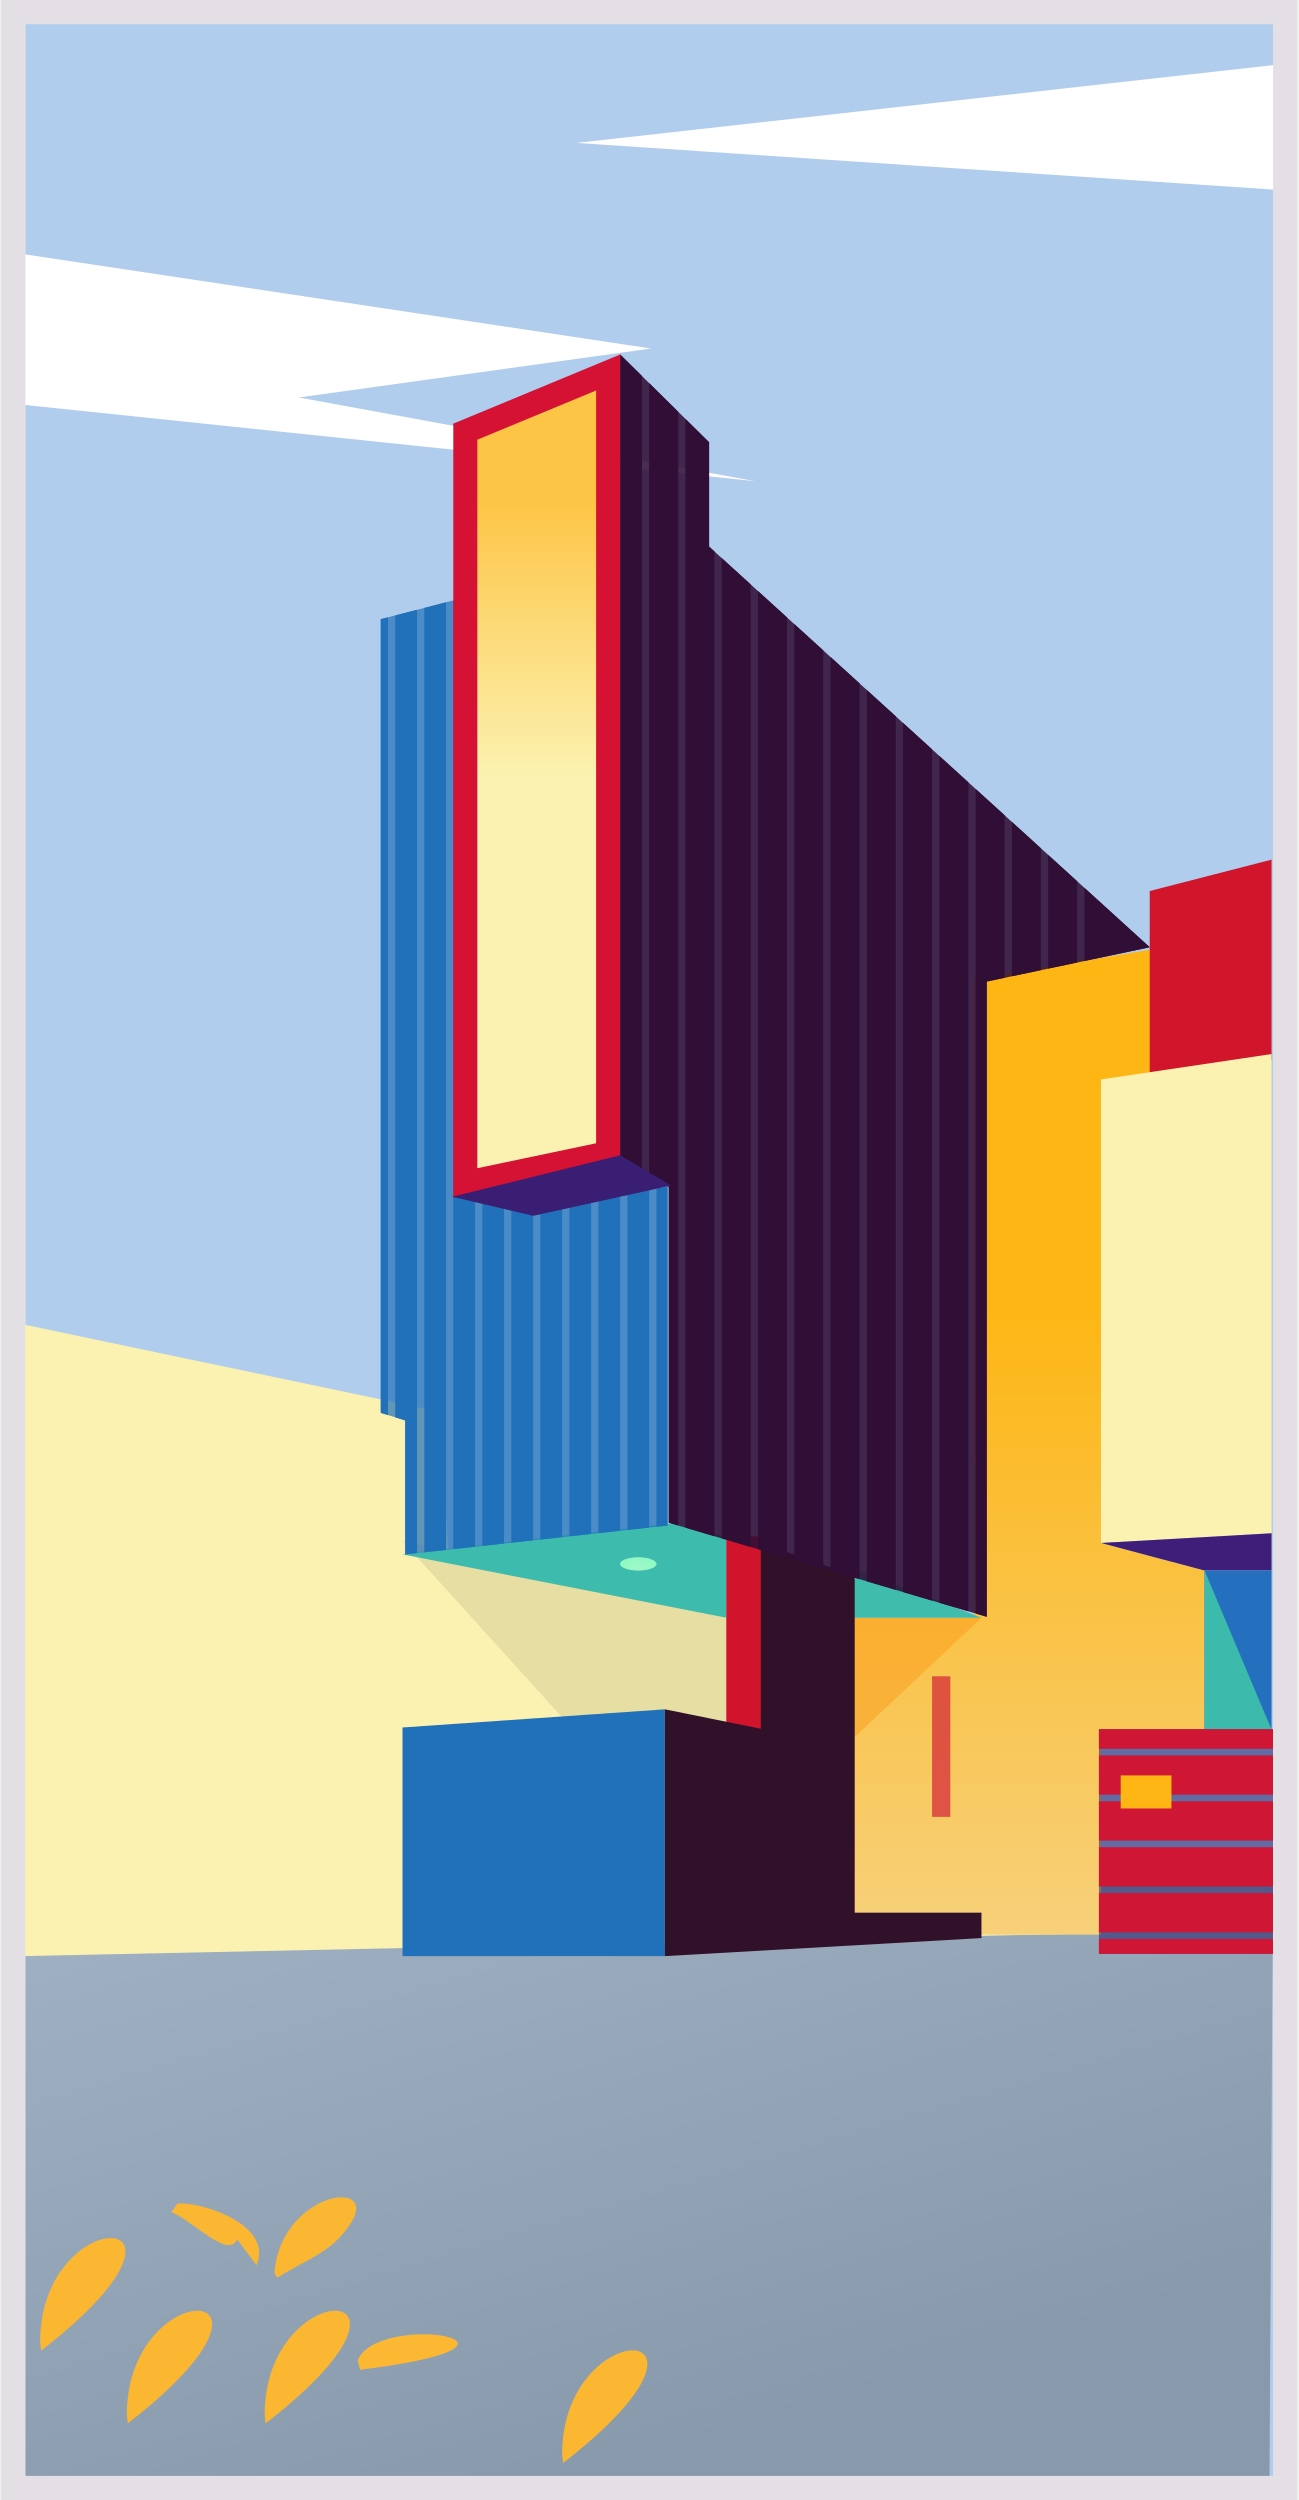
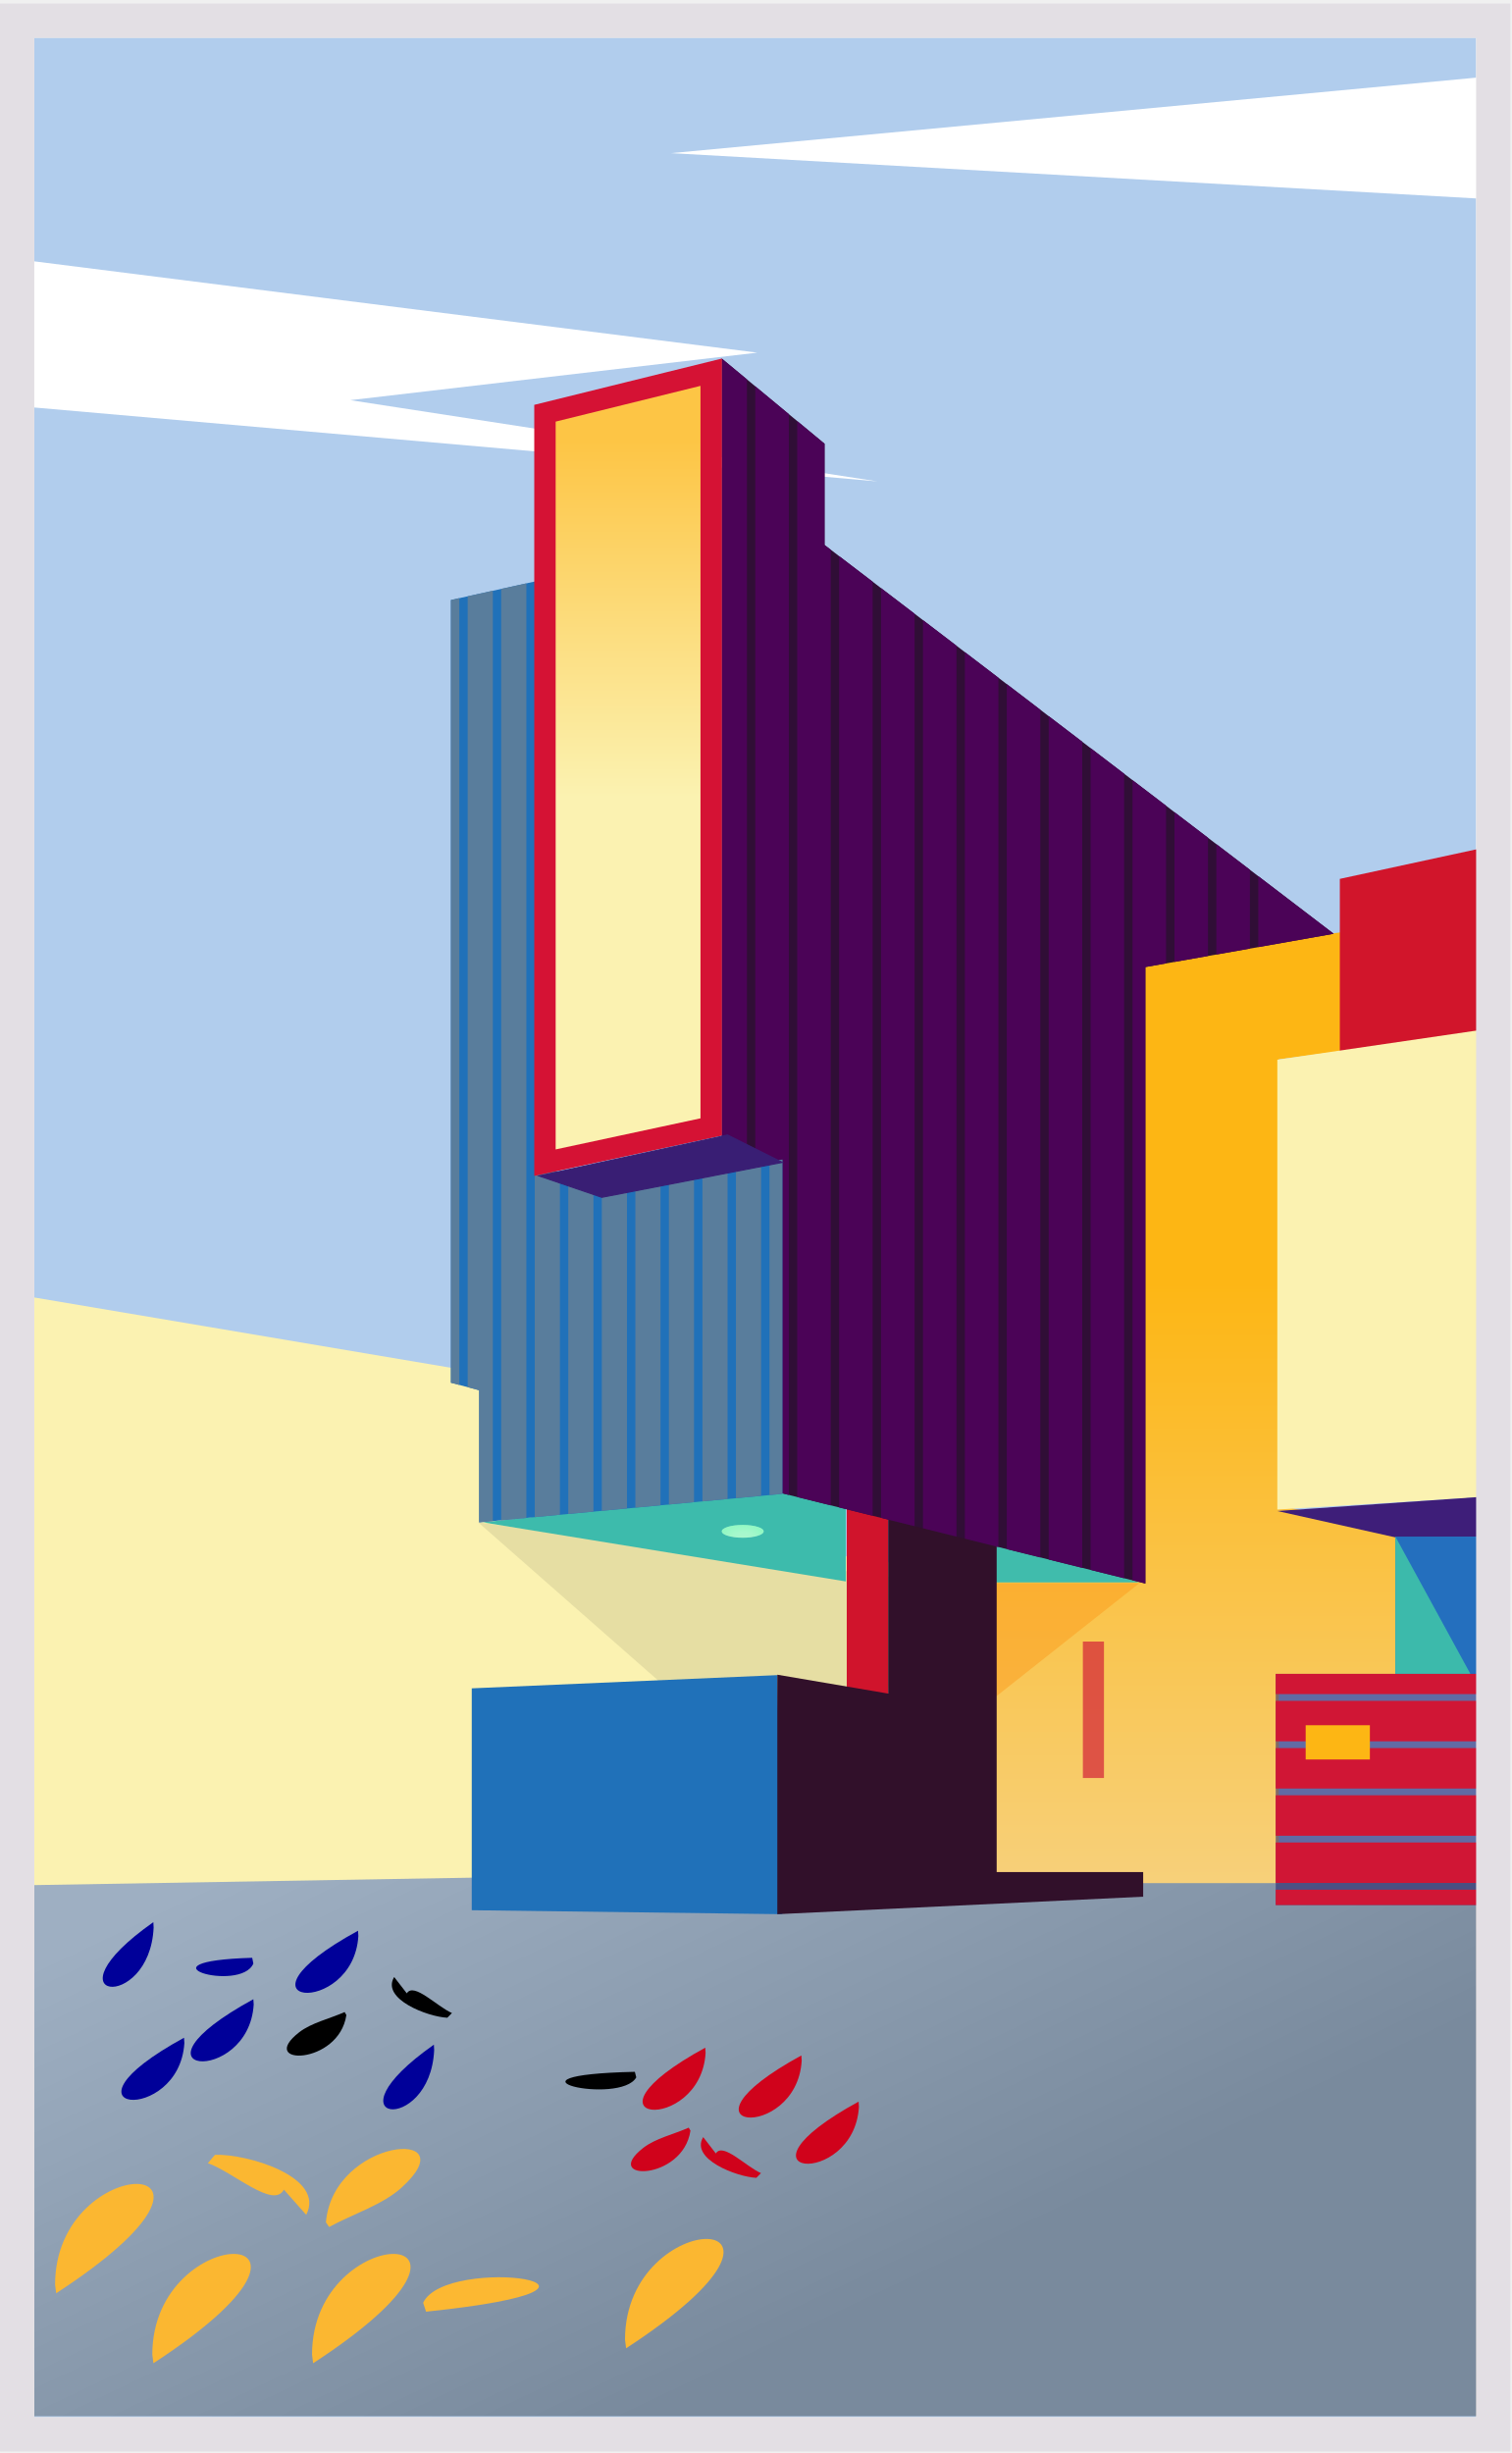
- <svg xmlns="http://www.w3.org/2000/svg" xmlns:xlink="http://www.w3.org/1999/xlink" width="216px" height="416px" viewBox="0 0 216 416" version="1.1">
+ <svg xmlns="http://www.w3.org/2000/svg" xmlns:xlink="http://www.w3.org/1999/xlink" width="353px" height="573px" viewBox="0 0 353 573" version="1.1">
  <defs>
-     <linearGradient x1="0%" y1="17.605%" x2="50%" y2="100%" id="linearGradient-1">
+     <linearGradient x1="0%" y1="17.605%" x2="65.987%" y2="69.097%" id="linearGradient-1">
      <stop stop-color="#818181" offset="0%" />
-       <stop stop-color="#4A4A4A" offset="100%" />
+       <stop stop-color="#252525" offset="100%" />
    </linearGradient>
    <linearGradient x1="50%" y1="36.866%" x2="50%" y2="100%" id="linearGradient-2">
      <stop stop-color="#FDB614" offset="0%" />
      <stop stop-color="#F7D07A" offset="100%" />
    </linearGradient>
-     <ellipse id="path-3" cx="103.21" cy="256.237" rx="3.018" ry="1.1" />
-     <filter x="-33.1%" y="-90.9%" width="166.3%" height="281.9%" filterUnits="objectBoundingBox" id="filter-4">
+     <ellipse id="path-3" cx="165.496" cy="349.708" rx="4.896" ry="1.498" />
+     <filter x="-20.4%" y="-66.7%" width="140.9%" height="233.5%" filterUnits="objectBoundingBox" id="filter-4">
      <feGaussianBlur stdDeviation="1.5" in="SourceAlpha" result="shadowBlurInner1" />
      <feOffset dx="0" dy="1" in="shadowBlurInner1" result="shadowOffsetInner1" />
      <feComposite in="shadowOffsetInner1" in2="SourceAlpha" operator="arithmetic" k2="-1" k3="1" result="shadowInnerInner1" />
      <feColorMatrix values="0 0 0 0 0.326   0 0 0 0 0.987   0 0 0 0 0.657  0 0 0 0.5 0" type="matrix" in="shadowInnerInner1" />
    </filter>
-     <linearGradient x1="50%" y1="15.487%" x2="50%" y2="50%" id="linearGradient-5">
+     <linearGradient x1="50%" y1="8.866%" x2="50%" y2="53.785%" id="linearGradient-5">
      <stop stop-color="#FDC545" offset="0%" />
      <stop stop-color="#FBF2B1" offset="100%" />
    </linearGradient>
  </defs>
  <g id="modern3-copy" stroke="none" stroke-width="1" fill="none" fill-rule="evenodd">
-     <g id="modernfat" transform="translate(3, 4)">
-       <g id="Group-5">
-         <g id="Group-4" transform="translate(1.207129, 0)">
-           <rect id="Rectangle-Copy-27" fill="#FFFFFF" x="0" y="0" width="207.626" height="398.102" />
-           <path d="M207.626,6.837 L91.69,19.781 L207.626,27.548 L207.626,408 L0,408 L0,63.395 L121.419,76.068 L45.507,62.138 L104.112,53.991 L7.10542736e-15,38.335 L0,0 L207.626,0 L207.626,6.837 Z" id="Combined-Shape" fill="#B1CDED" />
-         </g>
-         <polygon id="Rectangle" fill="url(#linearGradient-1)" opacity="0.4" points="1.207 307.201 208.833 308.044 208.249 408 1.207 408" />
-         <path d="M25.519,364.08 C29.168,365.59 34.982,372.003 36.464,368.612 L39.68,372.938 C42.513,366.453 31.213,362.453 26.547,362.647" id="Path-20" fill="#FBB731" />
-         <polygon id="Rectangle" fill="#FBF2B1" points="0.606 216.333 70.288 230.943 71.641 254.652 132.031 265.192 179.631 317.708 0.606 321.497" />
-         <polygon id="Path-9" fill="url(#linearGradient-2)" points="197.441 152.51 159.049 158.92 159.049 265.192 133.991 265.192 133.991 317.932 180.204 317.932 180.204 283.806 197.441 283.806 197.441 257.337 180.204 252.749 180.204 175.811 197.441 173.104" />
-         <polygon id="Path-10" fill="#FD900F" opacity="0.401" points="160.317 265.192 135.198 288.847 135.198 265.192" />
-         <polygon id="Path-7" fill="#CDC894" opacity="0.466" points="63.978 252.453 91.742 283.094 123.127 287.105 127.956 264.98" />
-         <polygon id="Path" fill="#2071B9" points="63.978 283.452 63.978 321.497 107.635 321.497 107.635 280.431" />
-         <polygon id="Path-8" fill="#40BCAC" points="140.027 257.337 160.317 265.192 135.198 265.192" />
-         <polygon id="Path-6" fill="#3DBBAC" points="63.978 254.652 108.642 249.499 117.852 251.649 117.852 255.404 117.852 265.192" />
-         <polygon id="Path-3" fill="#D0142C" points="123.82 251.649 117.852 251.649 117.852 283.336 123.82 284.905" />
-         <polyline id="Path-2" fill="#31102A" points="107.635 280.431 123.596 283.668 123.596 252.749 139.223 258.233 139.223 314.267 160.317 314.267 160.317 318.494 107.635 321.497" />
-         <g id="Group" transform="translate(100.1917, 54.98652)" fill="#300E36">
-           <polygon id="Path-4-Copy" fill-opacity="0.872" points="0 0 0 133.717 8.091 138.523 8.091 194.395 61 210.049 61 104.343 88.12 98.634 14.801 31.971 14.801 14.608" />
-           <path d="M76.049,87.658 L76.049,101.175 L71.221,102.191 L71.221,83.268 L76.049,87.658 Z M77.256,88.756 L88.12,98.634 L77.256,100.921 L77.256,88.756 Z M70.013,82.171 L70.013,102.445 L65.185,103.462 L65.185,77.781 L70.013,82.171 Z M63.978,76.683 L63.978,103.716 L61,104.343 L61,210.049 L59.149,209.501 L59.149,72.293 L63.978,76.683 Z M57.942,71.195 L57.942,209.144 L53.114,207.715 L53.114,66.805 L57.942,71.195 Z M51.907,65.708 L51.907,207.358 L47.078,205.93 L47.078,61.318 L51.907,65.708 Z M45.871,60.22 L45.871,205.573 L41.042,204.144 L41.042,55.83 L45.871,60.22 Z M39.835,54.733 L39.835,203.787 L35.007,202.359 L35.007,50.342 L39.835,54.733 Z M33.8,49.245 L33.8,202.001 L28.971,200.573 L28.971,44.855 L33.8,49.245 Z M27.764,43.757 L27.764,200.216 L22.935,198.787 L22.935,39.367 L27.764,43.757 Z M21.728,38.27 L21.728,198.43 L16.9,197.002 L16.9,33.879 L21.728,38.27 Z M15.693,32.782 L15.693,196.644 L10.864,195.216 L10.864,10.722 L14.801,14.608 L14.801,31.971 L15.693,32.782 Z M9.657,9.531 L9.657,194.859 L8.091,194.395 L8.091,138.523 L4.829,136.585 L4.829,4.765 L9.657,9.531 Z M3.621,3.574 L3.621,135.868 L0,133.717 L0,0 L3.621,3.574 Z" id="Combined-Shape" />
-         </g>
-         <g id="Group-2" transform="translate(60.35645, 95.67655)" fill="#2071B9">
-           <polygon id="Path-5-Copy" fill-opacity="0.704" points="12.96 0 0 3.351 0 135.419 4.067 136.684 4.067 158.975 47.724 154.168 47.724 97.775 23.862 101.708 12.96 99.218" />
-           <path d="M44.664,154.505 L41.042,154.904 L41.042,98.876 L44.664,98.279 L44.664,154.505 Z M45.871,154.373 L45.871,98.08 L47.724,97.775 L47.724,154.168 L45.871,154.373 Z M39.835,155.037 L36.214,155.436 L36.214,99.672 L39.835,99.075 L39.835,155.037 Z M35.007,155.569 L31.385,155.967 L31.385,100.468 L35.007,99.871 L35.007,155.569 Z M30.178,156.1 L26.557,156.499 L26.557,101.264 L30.178,100.667 L30.178,156.1 Z M25.35,156.632 L21.728,157.031 L21.728,101.221 L23.862,101.708 L25.35,101.463 L25.35,156.632 Z M20.521,157.164 L16.9,157.562 L16.9,100.118 L20.521,100.945 L20.521,157.164 Z M15.693,157.695 L12.071,158.094 L12.071,0.23 L12.96,0 L12.96,99.218 L15.693,99.842 L15.693,157.695 Z M10.864,158.227 L7.243,158.626 L7.243,1.478 L10.864,0.542 L10.864,158.227 Z M6.036,158.759 L4.067,158.975 L4.067,136.684 L2.414,136.17 L2.414,2.727 L6.036,1.79 L6.036,158.759 Z M1.207,135.795 L0,135.419 L0,3.351 L1.207,3.039 L1.207,135.795 Z" id="Combined-Shape" />
-         </g>
-         <g id="Oval">
-           <use fill="#B9F7D5" fill-rule="evenodd" xlink:href="#path-3" />
-           <use fill="black" fill-opacity="1" filter="url(#filter-4)" xlink:href="#path-3" />
-         </g>
-         <polygon id="Path-11" fill="#D1152B" points="188.312 144.264 188.312 175.618 208.586 172.389 208.586 139.043" />
-         <polygon id="Path-12" fill="#FBF2B1" points="180.199 175.618 208.586 171.39 208.586 251.136 180.199 252.749" />
-         <polygon id="Path-13" fill="#3E1E79" points="180.199 252.749 208.586 251.136 208.586 257.337 197.441 257.337" />
-         <polygon id="Path-14" fill="#246FBE" points="197.441 257.337 208.586 257.337 208.586 283.806 197.441 283.806" />
-         <polygon id="Path-15" fill="#3CBAAB" points="197.441 257.337 208.586 283.806 197.441 283.806" />
-         <polygon id="Path-16" fill="#D01635" opacity="0.662" points="152.098 274.933 152.098 298.328 155.135 298.328 155.135 274.933" />
-         <g id="Group-3" transform="translate(179.8622, 283.7305)">
-           <polygon id="Path-16-Copy" fill="#1B1464" opacity="0.535" points="0 0 0 37.391 28.971 37.391 28.971 0" />
-           <path d="M28.971,33.82 L0,33.82 L0,27.274 L28.971,27.274 L28.971,33.82 Z M28.971,34.911 L28.971,37.391 L0,37.391 L0,34.911 L28.971,34.911 Z M28.971,26.183 L0,26.183 L0,19.637 L28.971,19.637 L28.971,26.183 Z M28.971,18.546 L0,18.546 L0,12.001 L28.971,12.001 L28.971,18.546 Z M28.971,10.91 L0,10.91 L0,4.364 L28.971,4.364 L28.971,10.91 Z M28.971,3.273 L0,3.273 L0,0 L28.971,0 L28.971,3.273 Z" id="Combined-Shape" fill="#D01635" />
-           <rect id="Rectangle" fill="#FDB614" x="3.621" y="7.698" width="8.45" height="5.499" />
-         </g>
-         <path d="M74.428,67.829 L74.428,192.852 L98.192,187.862 L98.192,57.98 L74.428,67.829 Z" id="Rectangle" stroke="#D51234" stroke-width="4" fill="url(#linearGradient-5)" />
-         <polygon id="Path-17" fill="#391E74" points="72.254 195.138 85.706 198.314 108.642 193.274 100.192 188.234" />
-         <path d="M56.504,388.8 C59.834,380.354 92.025,385.977 56.921,390.329" id="Path-21" fill="#FCB832" />
-         <path d="M41.042,397.771 C41.042,374.354 72.856,374.673 41.2,399.253" id="Path-18" fill="#FBB731" />
-         <path d="M18.107,397.771 C18.107,374.354 49.92,374.673 18.265,399.253" id="Path-18-Copy-2" fill="#FBB731" />
-         <path d="M3.681,385.674 C3.681,362.257 35.495,362.576 3.839,387.156" id="Path-18-Copy-3" fill="#FBB731" />
-         <path d="M90.535,404.369 C90.535,380.953 122.348,381.271 90.693,405.851" id="Path-18-Copy-3" fill="#FBB731" />
-         <path d="M42.674,374.209 C43.728,359.691 63.266,357.786 53.576,368.251 C50.822,371.224 46.613,372.757 43.131,375.01 L42.674,374.209 Z" id="Path-19" fill="#FBB731" />
-         <rect id="Rectangle" stroke="#E3DFE4" stroke-width="4" x="-0.793" y="-2" width="211.626" height="412" />
+     <g id="Group" transform="translate(8, 8)">
+       <rect id="Rectangle" fill="#FFFFFF" x="0" y="1" width="340" height="268" />
+       <path d="M336.816,10.138 L148.742,27.772 L336.816,38.352 L336.816,556.641 L0,556.641 L0,87.187 L196.969,104.451 L73.822,85.475 L168.893,74.375 L0,53.048 L0,0.824 L336.816,0.824 L336.816,10.138 Z" id="Combined-Shape" fill="#B1CDED" />
+       <polygon id="Rectangle" fill="url(#linearGradient-1)" opacity="0.4" points="0 430 339.816 431.058 338.859 556.42 0 556.42" />
+       <path d="M40.556,497.298 C46.474,499.356 55.905,508.093 58.31,503.472 L63.527,509.365 C68.123,500.531 49.792,495.082 42.223,495.347" id="Path-20" fill="#FBB731" />
+       <polygon id="Rectangle" fill="#FBF2B1" points="3.7467556e-15 295.08 113.041 314.15 115.236 345.095 213.2 358.852 290.419 427.399 0 432.344" />
+       <polygon id="Path-9" fill="url(#linearGradient-2)" points="318.686 207.893 256.405 216.572 256.405 360.471 215.756 360.471 215.756 431.884 290.724 431.884 290.724 385.675 318.686 385.675 318.686 349.835 290.724 343.622 290.724 239.443 318.686 235.779" />
+       <polygon id="Path-10" fill="#FD900F" opacity="0.401" points="258.126 361.832 217.378 394.057 217.378 361.832" />
+       <polygon id="Path-7" fill="#CDC894" opacity="0.466" points="103.704 347.606 147.24 385.865 198.154 391.329 205.987 361.189" />
+       <polygon id="Path" fill="#2071B9" points="102.2 386.382 102.2 438.211 174.753 439.14 173.578 383.295" />
+       <polygon id="Path-8" fill="#40BCAC" points="225.211 350.934 258.126 361.635 217.378 361.635" />
+       <polygon id="Path-6" fill="#3DBBAC" points="104.765 347.606 174.655 340.036 189.596 342.965 189.596 348.08 189.596 361.414" />
+       <polygon id="Path-3" fill="#D0142C" points="199.483 344.123 189.8 344.123 189.8 387.289 199.483 389.427" />
+       <polyline id="Path-2" fill="#31102A" points="173.578 383.196 199.471 387.606 199.471 345.485 224.821 352.955 224.821 429.291 259.041 429.291 259.041 435.05 173.578 439.14" />
+       <polygon id="Path-4-Copy" fill="#300E36" points="160.6 75.75 160.6 257.913 173.725 264.459 173.725 340.574 259.555 361.899 259.555 217.896 303.551 210.119 184.611 119.305 184.611 95.651" />
+       <path d="M283.969,195.167 L283.969,213.58 L276.136,214.965 L276.136,189.186 L283.969,195.167 Z M285.927,196.662 L303.551,210.119 L285.927,213.234 L285.927,196.662 Z M274.178,187.691 L274.178,215.311 L266.345,216.696 L266.345,181.711 L274.178,187.691 Z M264.387,180.215 L264.387,217.042 L259.555,217.896 L259.555,361.899 L256.554,361.153 L256.554,174.235 L264.387,180.215 Z M254.596,172.74 L254.596,360.666 L246.763,358.72 L246.763,166.759 L254.596,172.74 Z M244.804,165.264 L244.804,358.234 L236.971,356.288 L236.971,159.283 L244.804,165.264 Z M235.013,157.788 L235.013,355.801 L227.18,353.855 L227.18,151.807 L235.013,157.788 Z M225.222,150.312 L225.222,353.369 L217.389,351.423 L217.389,144.332 L225.222,150.312 Z M215.431,142.837 L215.431,350.936 L207.598,348.99 L207.598,136.856 L215.431,142.837 Z M205.64,135.361 L205.64,348.503 L197.807,346.557 L197.807,129.38 L205.64,135.361 Z M195.849,127.885 L195.849,346.071 L188.016,344.125 L188.016,121.904 L195.849,127.885 Z M186.057,120.409 L186.057,343.638 L178.224,341.692 L178.224,90.357 L184.611,95.651 L184.611,119.305 L186.057,120.409 Z M176.266,88.734 L176.266,341.206 L173.725,340.574 L173.725,264.459 L168.433,261.82 L168.433,82.242 L176.266,88.734 Z M166.475,80.619 L166.475,260.843 L160.6,257.913 L160.6,75.75 L166.475,80.619 Z" id="Combined-Shape" fill="#4B0357" />
+       <polygon id="Path-5-Copy" fill="#2071B9" points="118.358 127.516 97.334 132.155 97.334 314.994 103.931 316.745 103.931 347.606 174.753 340.951 174.753 262.878 136.043 268.323 118.358 264.876" />
+       <path d="M169.788,341.417 L163.914,341.969 L163.914,264.403 L169.788,263.576 L169.788,341.417 Z M171.746,341.233 L171.746,263.301 L174.753,262.878 L174.753,340.951 L171.746,341.233 Z M161.955,342.153 L156.081,342.705 L156.081,265.504 L161.955,264.678 L161.955,342.153 Z M154.122,342.889 L148.248,343.441 L148.248,266.606 L154.122,265.78 L154.122,342.889 Z M146.289,343.625 L140.415,344.177 L140.415,267.708 L146.289,266.882 L146.289,343.625 Z M138.456,344.361 L132.582,344.913 L132.582,267.648 L136.043,268.323 L138.456,267.983 L138.456,344.361 Z M130.624,345.097 L124.749,345.649 L124.749,266.122 L130.624,267.267 L130.624,345.097 Z M122.791,345.833 L116.916,346.385 L116.916,127.834 L118.358,127.516 L118.358,264.876 L122.791,265.74 L122.791,345.833 Z M114.958,346.569 L109.083,347.121 L109.083,129.562 L114.958,128.266 L114.958,346.569 Z M107.125,347.305 L103.931,347.606 L103.931,316.745 L101.25,316.034 L101.25,131.29 L107.125,129.994 L107.125,347.305 Z M99.292,315.514 L97.334,314.994 L97.334,132.155 L99.292,131.722 L99.292,315.514 Z" id="Combined-Shape" fill="#597D9C" />
+       <g id="Oval">
+         <use fill="#B9F7D5" fill-rule="evenodd" xlink:href="#path-3" />
+         <use fill="black" fill-opacity="1" filter="url(#filter-4)" xlink:href="#path-3" />
      </g>
+       <polygon id="Path-11" fill="#D1152B" points="304.978 197.297 304.978 240.009 337.867 235.611 337.867 190.183" />
+       <polygon id="Path-12" fill="#FBF2B1" points="290.378 239.535 342.916 231.85 343 341.427 290.378 344.611" />
+       <polygon id="Path-13" fill="#3E1E79" points="290.378 344.958 337.867 341.658 337.658 350.934 318.348 351.208" />
+       <polygon id="Path-14" fill="#246FBE" points="317.956 350.934 337.658 350.934 337.658 386.992 317.956 386.992" />
+       <polygon id="Path-15" fill="#3CBAAB" points="317.956 350.934 337.658 386.992 317.956 386.992" />
+       <polygon id="Path-16" fill="#D01635" opacity="0.662" points="244.956 375.455 244.956 407.326 249.882 407.326 249.882 375.455" />
+       <g id="Group-3" transform="translate(290, 383)">
+         <polygon id="Path-16-Copy" fill="#1B1464" opacity="0.535" points="0 0 0 54 53 54 53 0" />
+         <path d="M53,48.842 L0,48.842 L0,39.389 L53,39.389 L53,48.842 Z M53,50.418 L53,54 L0,54 L0,50.418 L53,50.418 Z M53,37.814 L0,37.814 L0,28.36 L53,28.36 L53,37.814 Z M53,26.785 L0,26.785 L0,17.331 L53,17.331 L53,26.785 Z M53,15.756 L0,15.756 L0,6.302 L53,6.302 L53,15.756 Z M53,4.727 L0,4.727 L0,0 L53,0 L53,4.727 Z" id="Combined-Shape" fill="#D01635" />
+         <rect id="Rectangle" fill="#FDB614" x="7" y="12" width="15" height="8" />
+       </g>
+       <path d="M90.845,529.906 C96.246,518.401 148.467,526.06 91.522,531.99" id="Path-21" fill="#FCB832" />
+       <path d="M64.889,542.015 C64.889,510.115 116.497,510.549 65.145,544.034" id="Path-18" fill="#FBB731" />
+       <path d="M27.578,542.015 C27.578,510.115 79.186,510.549 27.834,544.034" id="Path-18-Copy-2" fill="#FBB731" />
+       <path d="M4.867,525.667 C4.867,493.767 56.475,494.201 5.123,527.686" id="Path-18-Copy-3" fill="#FBB731" />
+       <path d="M138,538.519 C138,506.618 189.608,507.053 138.256,540.538" id="Path-18-Copy-3" fill="#FBB731" />
+       <path d="M68.133,511.112 C69.843,491.335 101.539,488.74 85.819,502.995 C81.352,507.046 74.523,509.134 68.875,512.204 L68.133,511.112 Z" id="Path-19" fill="#FBB731" />
+       <path d="M169.763,499.625 L168.68,500.722 C164.078,500.51 153.155,496.321 156.266,491.213 L159.216,495.027 C160.843,492.355 166.247,498.092 169.763,499.625 Z" id="Path-20" fill="#D0021B" />
+       <path d="M140.631,477.25 C136.934,483.931 105.53,476.744 140.296,475.959 L140.631,477.25 Z" id="Path-21" fill="#000000" />
+       <path d="M156.827,471.549 C155.663,490.806 124.367,488.011 156.745,470.318 L156.827,471.549 Z" id="Path-18" fill="#D0021B" />
+       <path d="M179.276,473.365 C178.112,492.622 146.816,489.827 179.194,472.134 L179.276,473.365 Z" id="Path-18-Copy-2" fill="#D0021B" />
+       <path d="M192.646,484.153 C191.482,503.41 160.186,500.615 192.565,482.921 L192.646,484.153 Z" id="Path-18-Copy-3" fill="#D0021B" />
+       <path d="M93.419,470.9 C92.479,490.943 67.193,488.034 93.353,469.618 L93.419,470.9 Z" id="Path-18-Copy-3" fill="#000099" />
+       <path d="M153.292,489.693 C151.533,501.548 132.208,501.56 142.266,493.725 C145.124,491.499 149.343,490.574 152.881,488.998 L153.292,489.693 Z" id="Path-19" fill="#D0021B" />
+       <rect id="Rectangle" stroke="#E3DFE4" stroke-width="8" x="-4" y="-3.176" width="344.816" height="563.816" />
+       <path d="M97.574,462.229 L96.491,463.326 C91.889,463.114 80.966,458.925 84.077,453.817 L87.028,457.631 C88.655,454.959 94.059,460.696 97.574,462.229 Z" id="Path-20" fill="#000000" />
+       <path d="M51.184,450.67 C48.197,457.623 22.824,450.143 50.914,449.326 L51.184,450.67 Z" id="Path-21" fill="#000099" />
+       <path d="M75.712,444.231 C74.548,463.489 43.252,460.694 75.631,443 L75.712,444.231 Z" id="Path-18" fill="#000099" />
+       <path d="M35.067,469.231 C33.903,488.489 2.608,485.694 34.986,468 L35.067,469.231 Z" id="Path-18-Copy-2" fill="#000099" />
+       <path d="M51.264,460.231 C50.1,479.489 18.804,476.694 51.182,459 L51.264,460.231 Z" id="Path-18-Copy-3" fill="#000099" />
+       <path d="M27.887,442.282 C26.947,462.325 1.661,459.415 27.821,441 L27.887,442.282 Z" id="Path-18-Copy-3" fill="#000099" />
+       <path d="M72.912,462.695 C71.153,474.551 51.828,474.562 61.886,466.727 C64.744,464.501 68.963,463.576 72.501,462 L72.912,462.695 Z" id="Path-19" fill="#000000" />
+       <path d="M119.3,263.587 L158.131,255.253 L158.131,78.942 L119.3,88.525 L119.3,263.587 Z" id="Path-4" stroke="#D51234" stroke-width="5" fill="url(#linearGradient-5)" />
+       <polygon id="Path-17" stroke="#391E74" stroke-width="0.25" fill="#391E74" points="161.955 257.125 174.753 263.528 132.582 271.689 117.886 266.68" />
    </g>
  </g>
</svg>
